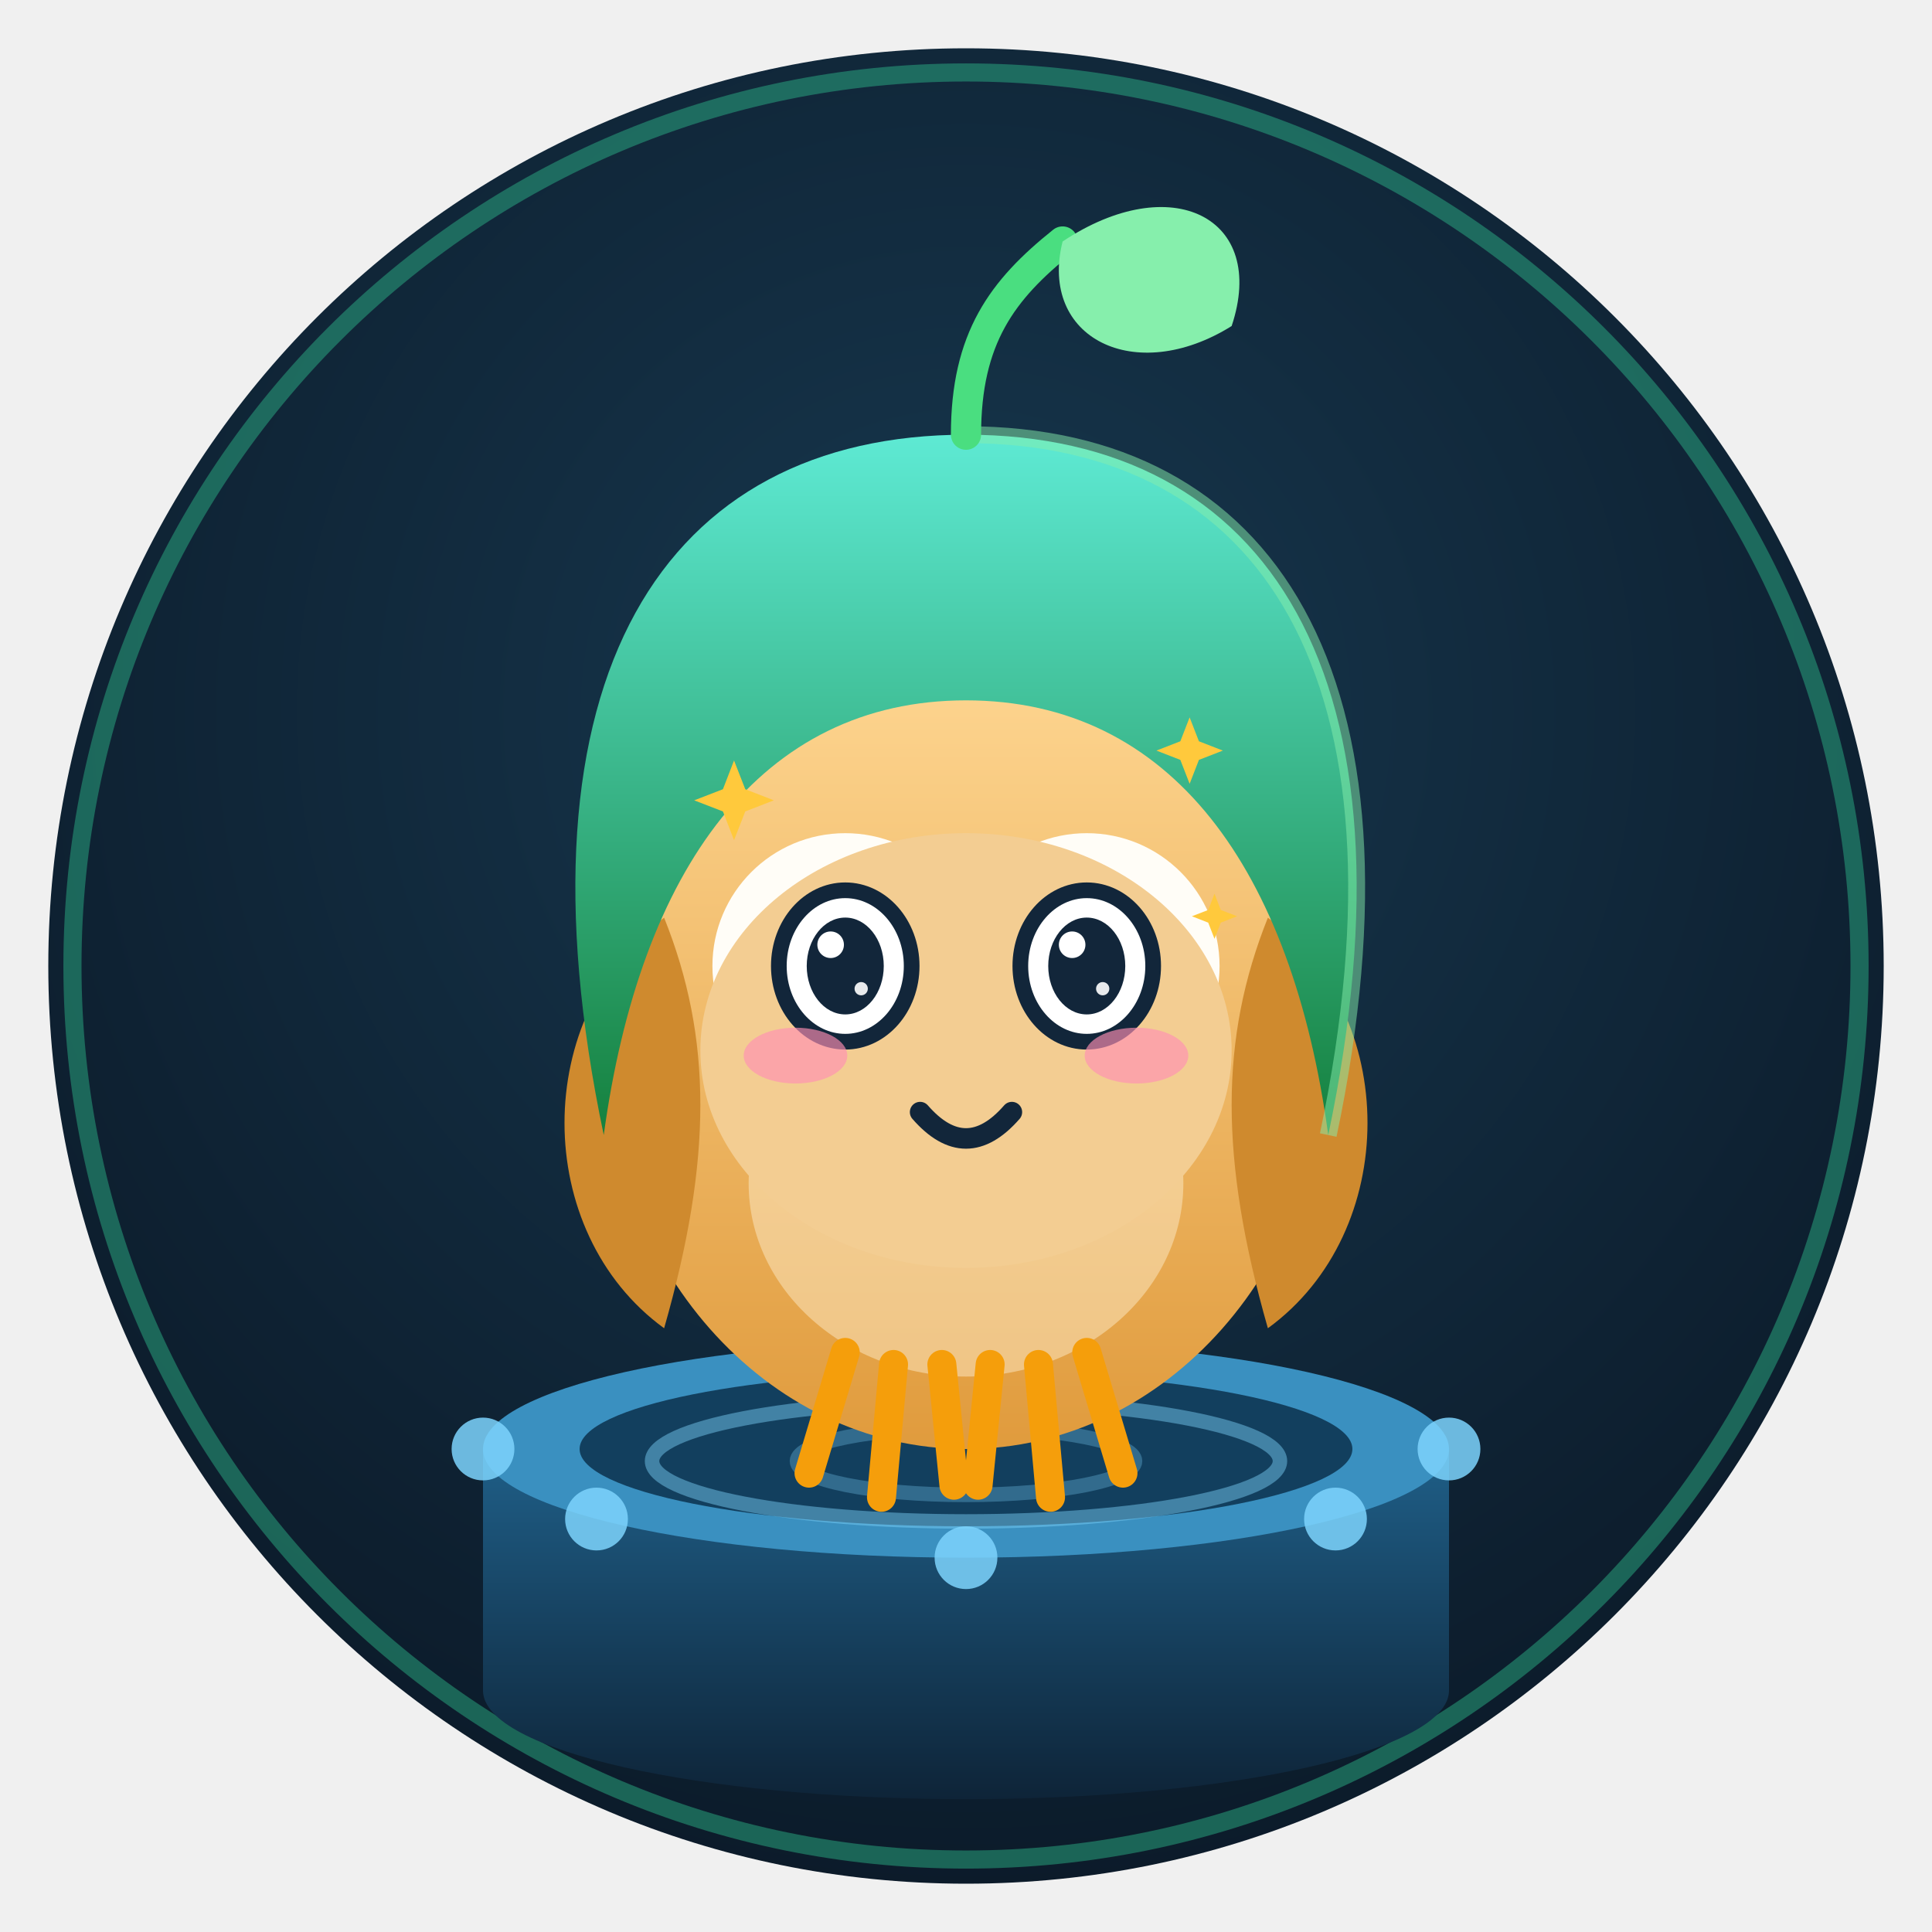
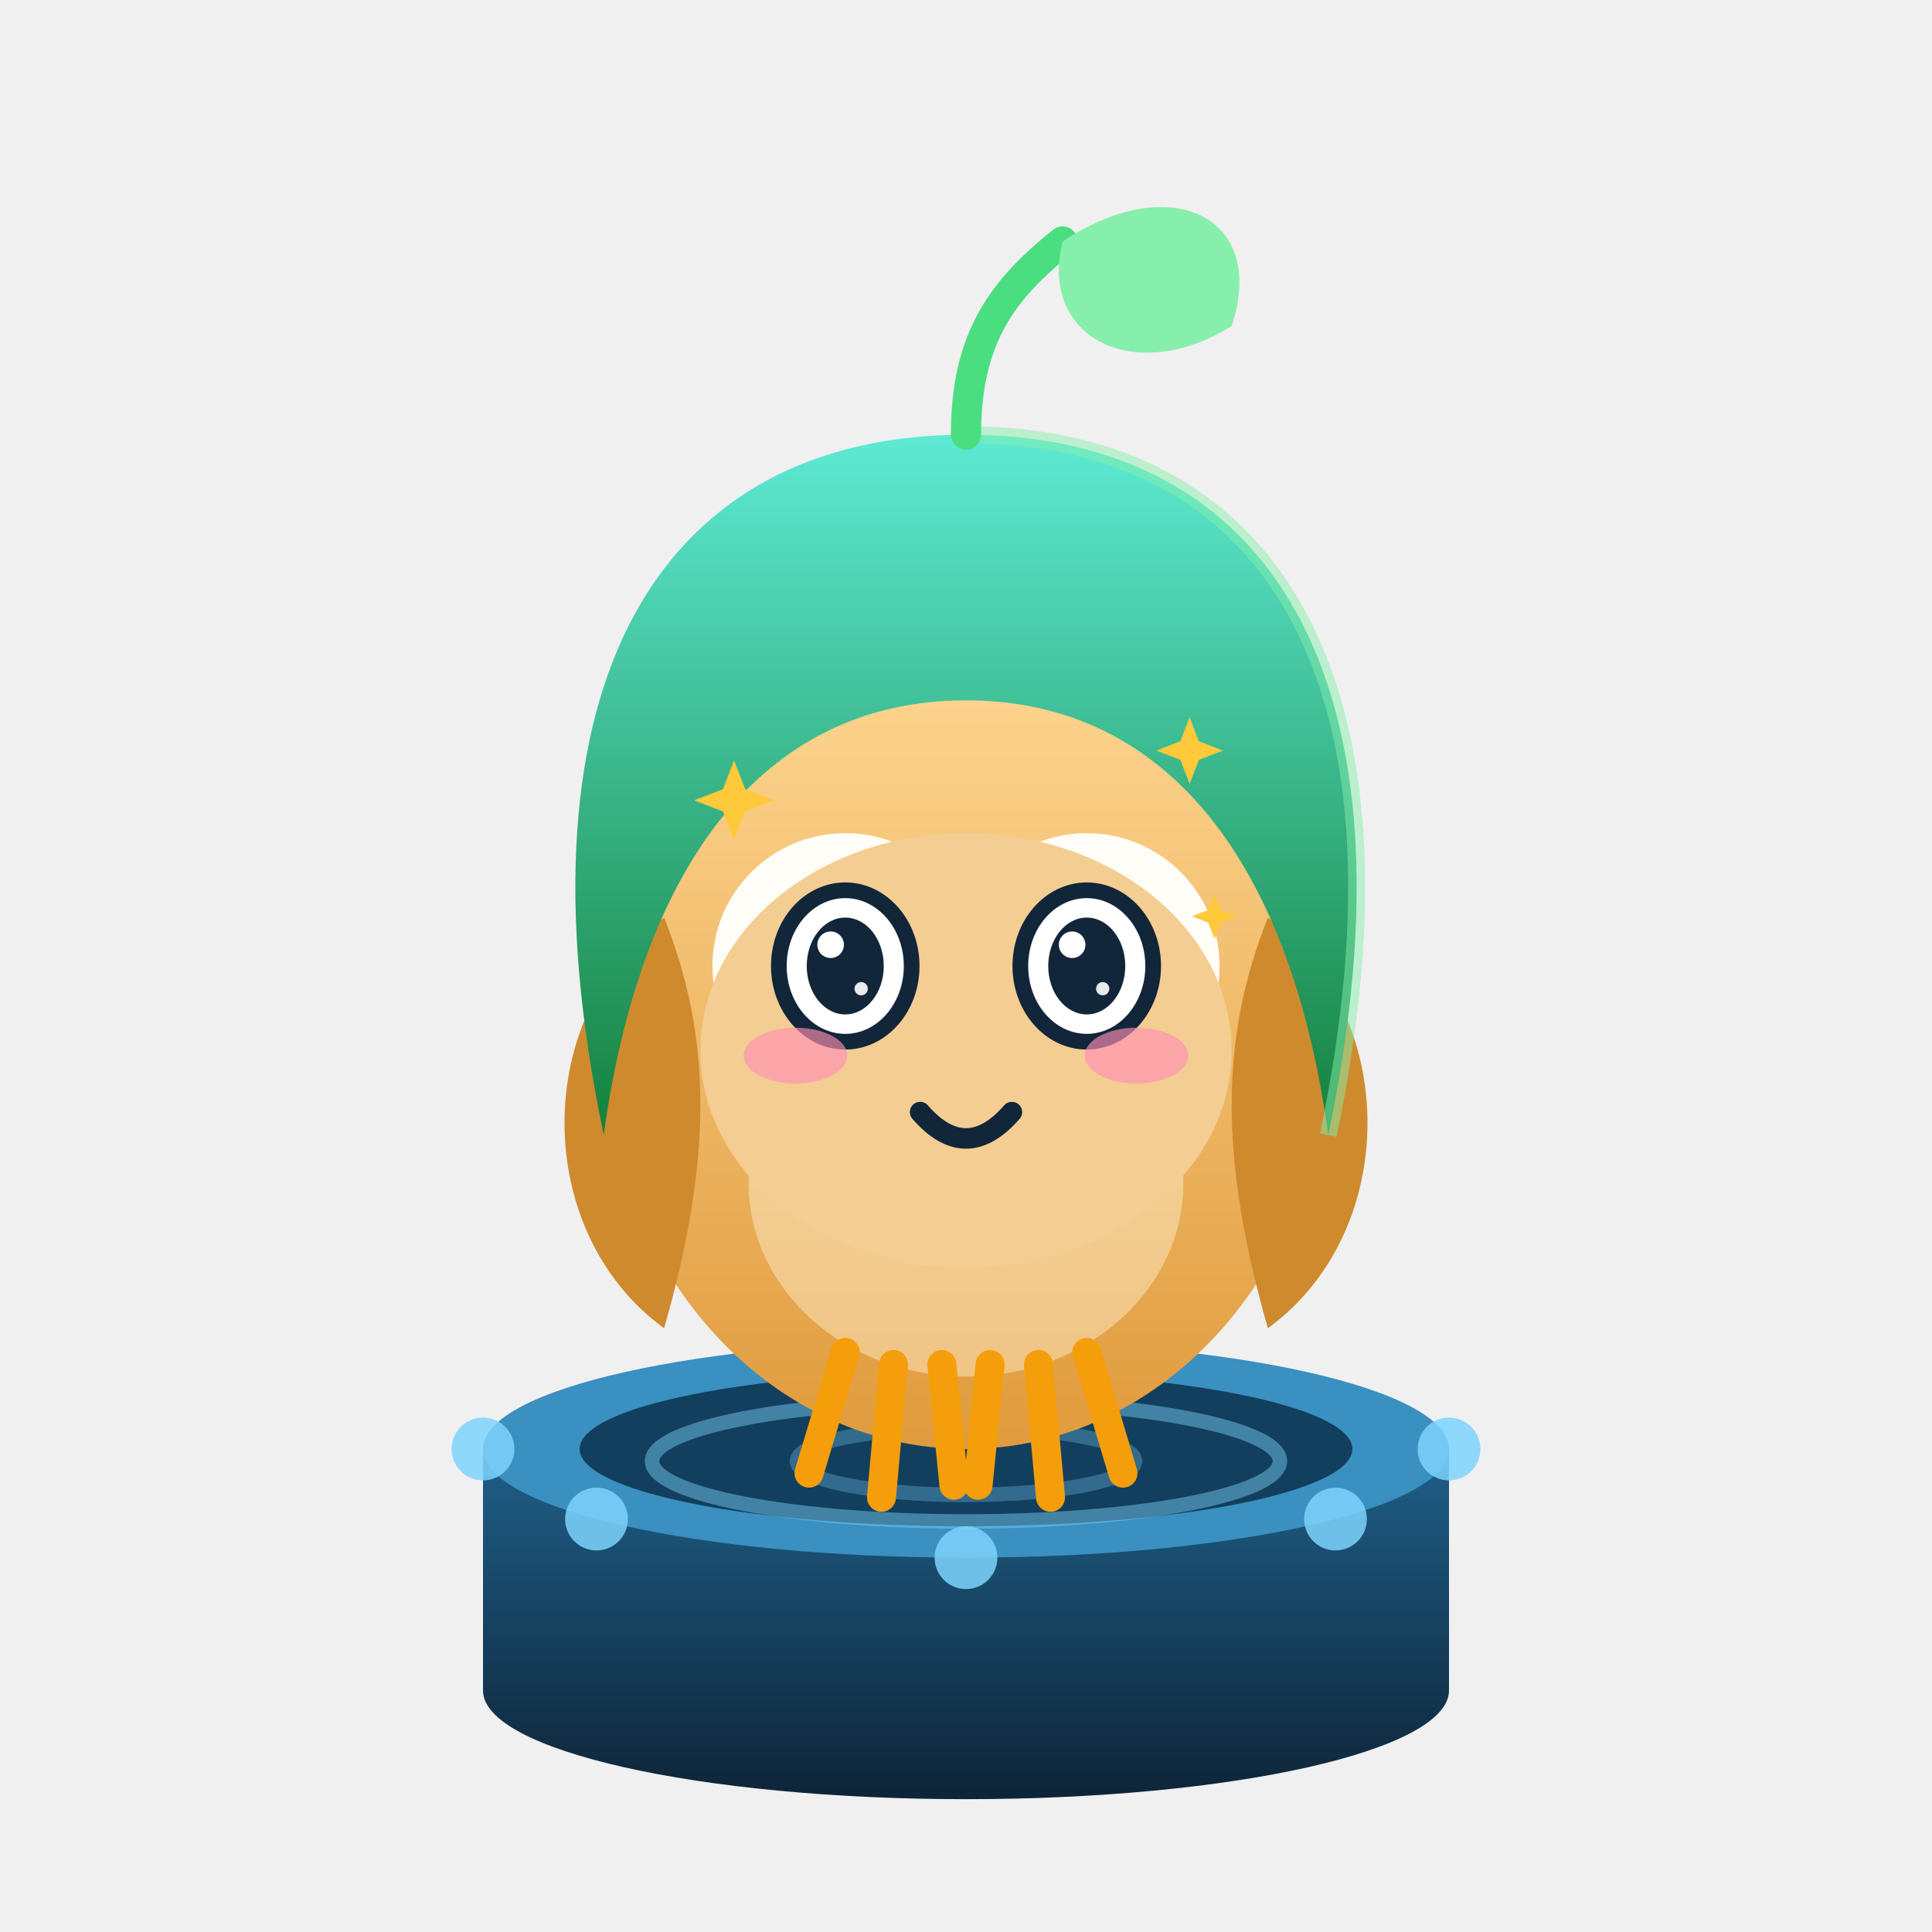
<svg xmlns="http://www.w3.org/2000/svg" viewBox="0 0 160 160" width="160" height="160" role="img" aria-label="小德 · 卖萌 Cute">
  <style>
.ex-motion { animation: ex-hop 1.5s ease-in-out infinite; transform-box: fill-box; transform-origin: 50% 50%; }
.ex-anim-tear { animation: ex-tear 1.8s ease-in infinite; transform-box: fill-box; transform-origin: center; }
.ex-anim-sweat { animation: ex-tear 1.5s ease-in infinite; transform-box: fill-box; transform-origin: center; }
.ex-anim-heart { animation: ex-heart 2.2s ease-out infinite; transform-box: fill-box; transform-origin: center; }
.ex-anim-spark { animation: ex-spark 1.9s ease-in-out infinite; transform-box: fill-box; transform-origin: center; }
.ex-anim-rain { animation: ex-rain 1.4s linear infinite; transform-box: fill-box; transform-origin: center; }
.ex-anim-confetti { animation: ex-confetti 2.4s linear infinite; transform-box: fill-box; transform-origin: center; }
.ex-anim-pulse { animation: ex-pulse 1.6s ease-in-out infinite; transform-box: fill-box; transform-origin: center; }
.ex-anim-knock { animation: ex-knock 0.55s ease-in-out infinite; transform-box: fill-box; transform-origin: center; }
.ex-anim-knockline { animation: ex-knockline 0.55s ease-out infinite; transform-box: fill-box; transform-origin: center; }
.ex-anim-palm { animation: ex-palm 0.9s ease-in-out infinite; transform-box: fill-box; transform-origin: center; }
.ex-anim-steam { animation: ex-steam 1.8s ease-out infinite; transform-box: fill-box; transform-origin: center; }
.ex-anim-shock { animation: ex-shock 0.5s ease-in-out infinite; transform-box: fill-box; transform-origin: center; }
.ex-anim-please { animation: ex-please 1.4s ease-in-out infinite; transform-box: fill-box; transform-origin: center; }
.ex-anim-drift { animation: ex-drift 4.5s ease-in-out infinite; transform-box: fill-box; transform-origin: center; }
@keyframes ex-hop { 0%,100% { transform: translateY(0) rotate(0); } 50% { transform: translateY(-1.76px) rotate(2deg); } }
@keyframes ex-tear { 0% { transform: translateY(0); opacity: 0; } 18% { opacity: 1; } 100% { transform: translateY(8px); opacity: 0; } }
@keyframes ex-heart { 0% { transform: translateY(0) scale(.65); opacity: 0; } 20% { opacity: 1; } 100% { transform: translateY(-10px) scale(1.15); opacity: 0; } }
@keyframes ex-spark { 0%,100% { transform: scale(.6) rotate(0deg); opacity: .3; } 50% { transform: scale(1.15) rotate(25deg); opacity: 1; } }
@keyframes ex-rain { 0% { transform: translateY(0); opacity: 0; } 20% { opacity: 1; } 100% { transform: translateY(8px); opacity: 0; } }
@keyframes ex-confetti { 0% { transform: translateY(-4px) rotate(0deg); opacity: 1; } 100% { transform: translateY(14px) rotate(200deg); opacity: 0; } }
@keyframes ex-pulse { 0%,100% { transform: scale(1); opacity: .35; } 50% { transform: scale(1.18); opacity: .7; } }
@keyframes ex-knock { 0%,100% { transform: translateX(3px); } 35% { transform: translateX(0); } }
@keyframes ex-knockline { 0%,100% { transform: scaleX(.6); opacity: .35; } 35% { transform: scaleX(1); opacity: 1; } }
@keyframes ex-palm { 0%,100% { transform: translateY(0) rotate(0deg); } 50% { transform: translateY(-1px) rotate(-4deg); } }
@keyframes ex-steam { 0% { transform: translateY(0); opacity: .7; } 100% { transform: translateY(-7px); opacity: 0; } }
@keyframes ex-shock { 0%,100% { transform: scaleX(.7); opacity: .4; } 50% { transform: scaleX(1.25); opacity: 1; } }
@keyframes ex-please { 0%,100% { transform: translateY(0); } 50% { transform: translateY(-1.5px); } }
@keyframes ex-drift { 0%,100% { transform: translateY(0); } 50% { transform: translateY(-1.5px); } }
@media (prefers-reduced-motion: reduce) {
  .ex-motion, [class*="ex-anim-"] { animation: none !important; }
}
</style>
  <g class="ex-motion ex-cute">
    <g class="ex-base">
      <defs>
-         <radialGradient id="drBadge" cx="50%" cy="36%" r="74%">
-           <stop offset="0" stop-color="#17384f" />
-           <stop offset="1" stop-color="#0a1725" />
-         </radialGradient>
        <linearGradient id="drOwl" x1="0" y1="0" x2="0" y2="1">
          <stop offset="0" stop-color="#ffd894" />
          <stop offset="1" stop-color="#e09b3d" />
        </linearGradient>
        <linearGradient id="drHood" x1="0" y1="0" x2="0" y2="1">
          <stop offset="0" stop-color="#5eead4" />
          <stop offset="1" stop-color="#15803d" />
        </linearGradient>
        <linearGradient id="drPool" x1="0" y1="0" x2="0" y2="1">
          <stop offset="0" stop-color="#1f5f88" />
          <stop offset="1" stop-color="#0e2438" />
        </linearGradient>
      </defs>
-       <circle cx="80" cy="80" r="76" fill="url(#drBadge)" />
-       <circle cx="80" cy="80" r="74" fill="none" stroke="#34d399" stroke-opacity=".4" stroke-width="1.5" />
      <path d="M40 120 L40 140 A40 9 0 0 0 120 140 L120 120 Z" fill="url(#drPool)" />
      <ellipse cx="80" cy="120" rx="40" ry="9" fill="#3a90c0" />
      <ellipse cx="80" cy="120" rx="32" ry="6.4" fill="#123f5e" />
      <ellipse cx="80" cy="121" rx="26" ry="5" fill="none" stroke="#7dd3fc" stroke-opacity=".45" stroke-width="1.2" />
      <ellipse cx="80" cy="121" rx="14" ry="2.8" fill="none" stroke="#7dd3fc" stroke-opacity=".3" stroke-width="1.2" />
      <g fill="#7dd3fc" fill-opacity=".85">
        <circle cx="120" cy="120" r="2.6" />
        <circle cx="110.6" cy="125.8" r="2.6" />
        <circle cx="80" cy="129" r="2.6" />
        <circle cx="49.4" cy="125.8" r="2.6" />
        <circle cx="40" cy="120" r="2.6" />
      </g>
      <ellipse cx="80" cy="86" rx="30" ry="34" fill="url(#drOwl)" />
      <ellipse cx="80" cy="98" rx="18" ry="16" fill="#fff3d6" fill-opacity=".45" />
      <path d="M55 76 C 44 84 44 102 55 110 C 59 96 59 86 55 76 Z" fill="#cf8a2e" />
      <path d="M105 76 C 116 84 116 102 105 110 C 101 96 101 86 105 76 Z" fill="#cf8a2e" />
      <g stroke="#f59e0b" stroke-width="2.4" stroke-linecap="round" fill="none">
        <path d="M70 112 L67 122" />
        <path d="M74 113 L73 124" />
        <path d="M78 113 L79 123" />
        <path d="M82 113 L81 123" />
        <path d="M86 113 L87 124" />
        <path d="M90 112 L93 122" />
      </g>
      <circle cx="70" cy="80" r="11" fill="#fffdf7" />
      <circle cx="90" cy="80" r="11" fill="#fffdf7" />
      <circle cx="70" cy="80" r="5.5" fill="#12263a" />
      <circle cx="90" cy="80" r="5.5" fill="#12263a" />
      <circle cx="72" cy="77.5" r="2" fill="#ffffff" />
      <circle cx="92" cy="77.5" r="2" fill="#ffffff" />
      <path d="M80 84 L75 94 L85 94 Z" fill="#f59e0b" />
      <path d="M80 36 C 105 36 118 56 110 94 C 107 72 97 58 80 58 C 63 58 53 72 50 94 C 42 56 55 36 80 36 Z" fill="url(#drHood)" />
      <path d="M80 36 C 105 36 118 56 110 94" fill="none" stroke="#86efac" stroke-opacity=".5" stroke-width="1.4" />
      <path d="M80 36 C 80 28 83 24 88 20" stroke="#4ade80" stroke-width="2.5" fill="none" stroke-linecap="round" />
      <path d="M88 20 C 97 14 105 18 102 27 C 94 32 86 28 88 20 Z" fill="#86efac" />
    </g>
    <g class="ex-face">
      <ellipse cx="80" cy="87" rx="22" ry="18" fill="#F3CD92" />
      <ellipse cx="70" cy="80" rx="5.5" ry="6.27" fill="#FFFFFF" stroke="#12263A" stroke-width="1.3" />
      <ellipse cx="70" cy="80" rx="3.19" ry="4.01" fill="#12263A" />
      <circle cx="68.79" cy="78.24" r="1.1" fill="#FFFFFF" />
      <circle cx="71.32" cy="81.88" r="0.55" fill="#FFFFFF" opacity=".9" />
      <ellipse cx="90" cy="80" rx="5.5" ry="6.27" fill="#FFFFFF" stroke="#12263A" stroke-width="1.3" />
      <ellipse cx="90" cy="80" rx="3.19" ry="4.01" fill="#12263A" />
      <circle cx="88.79" cy="78.24" r="1.1" fill="#FFFFFF" />
      <circle cx="91.32" cy="81.88" r="0.55" fill="#FFFFFF" opacity=".9" />
      <path d="M 76.2,92.1 Q 80,96.46 83.8,92.1" fill="none" stroke="#12263A" stroke-width="1.7" stroke-linecap="round" />
      <ellipse class="ex-anim-pulse" cx="65.88" cy="87.42" rx="4.29" ry="2.31" fill="#FF8FB3" opacity="0.65" />
      <ellipse class="ex-anim-pulse" cx="94.12" cy="87.42" rx="4.29" ry="2.31" fill="#FF8FB3" opacity="0.65" />
      <path class="ex-anim-spark" style="animation-delay:0.0s" d="M 60.79,62.98 L 61.72,65.36 L 64.09,66.28 L 61.72,67.2 L 60.79,69.58 L 59.87,67.2 L 57.49,66.28 L 59.87,65.36 Z" fill="#FFC93C" />
      <path class="ex-anim-spark" style="animation-delay:0.4s" d="M 98.52,59.41 L 99.29,61.39 L 101.27,62.16 L 99.29,62.93 L 98.52,64.91 L 97.75,62.93 L 95.77,62.16 L 97.75,61.39 Z" fill="#FFC93C" />
      <path class="ex-anim-spark" style="animation-delay:0.8s" d="M 100.58,74.01 L 101.1,75.36 L 102.45,75.88 L 101.1,76.41 L 100.58,77.75 L 100.06,76.41 L 98.71,75.88 L 100.06,75.36 Z" fill="#FFC93C" />
    </g>
  </g>
</svg>
